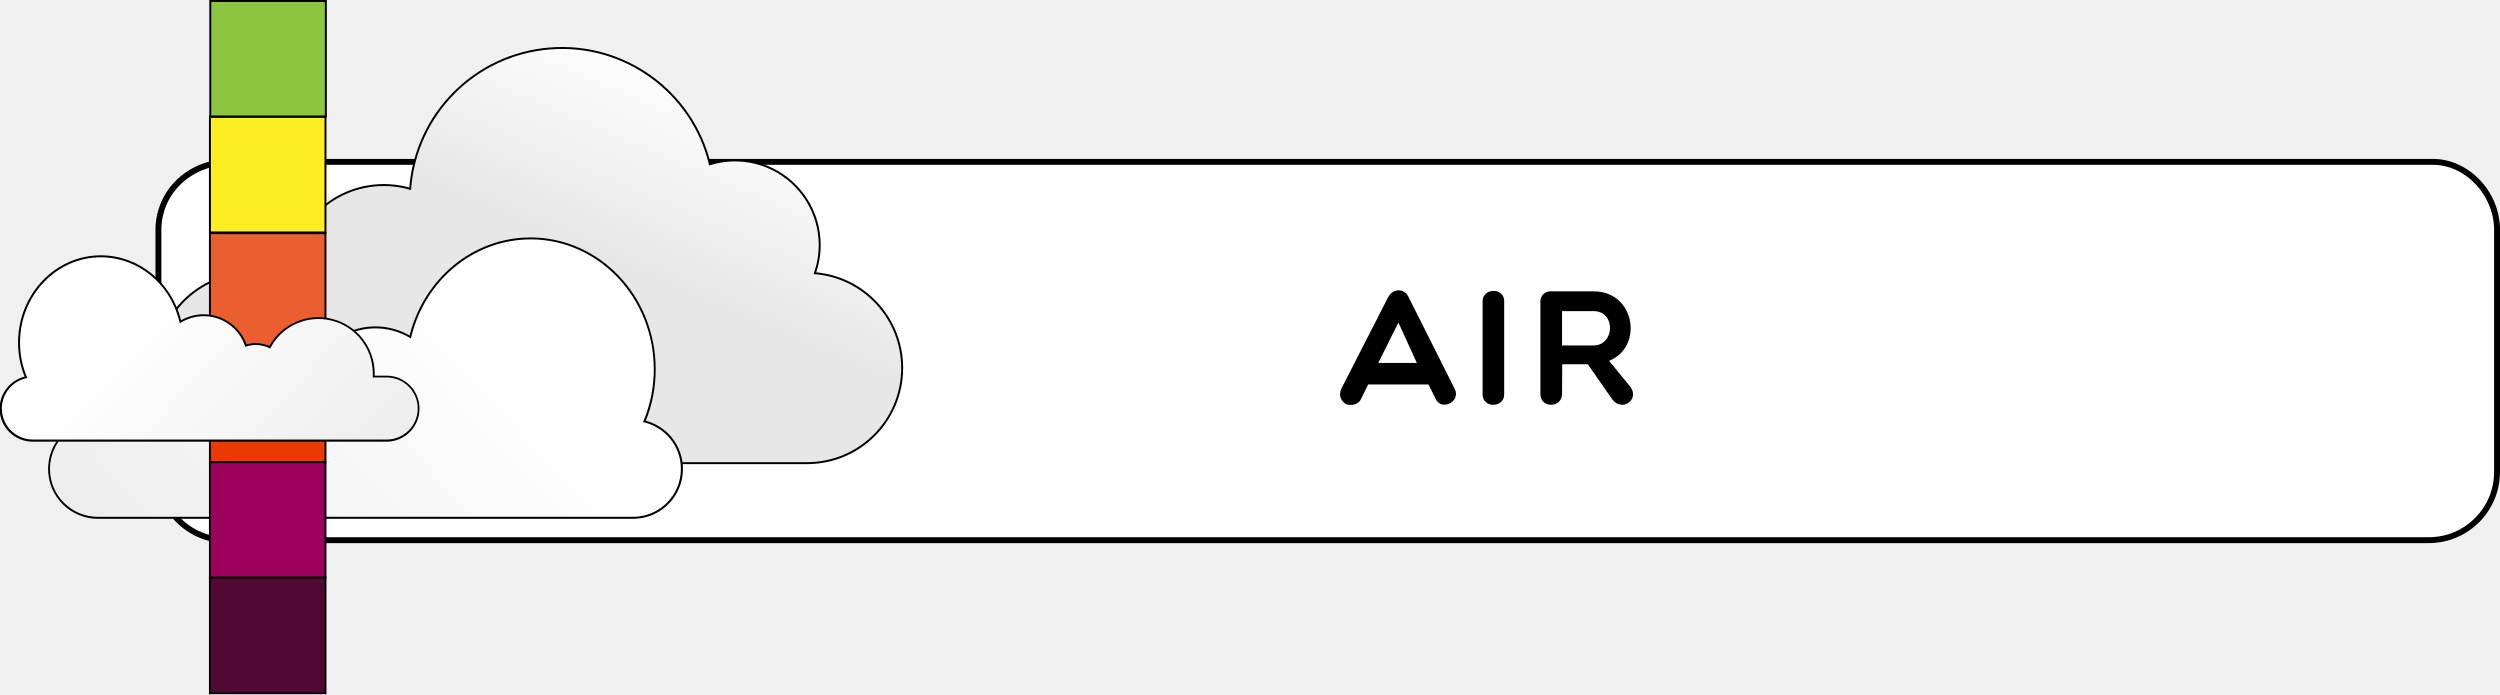
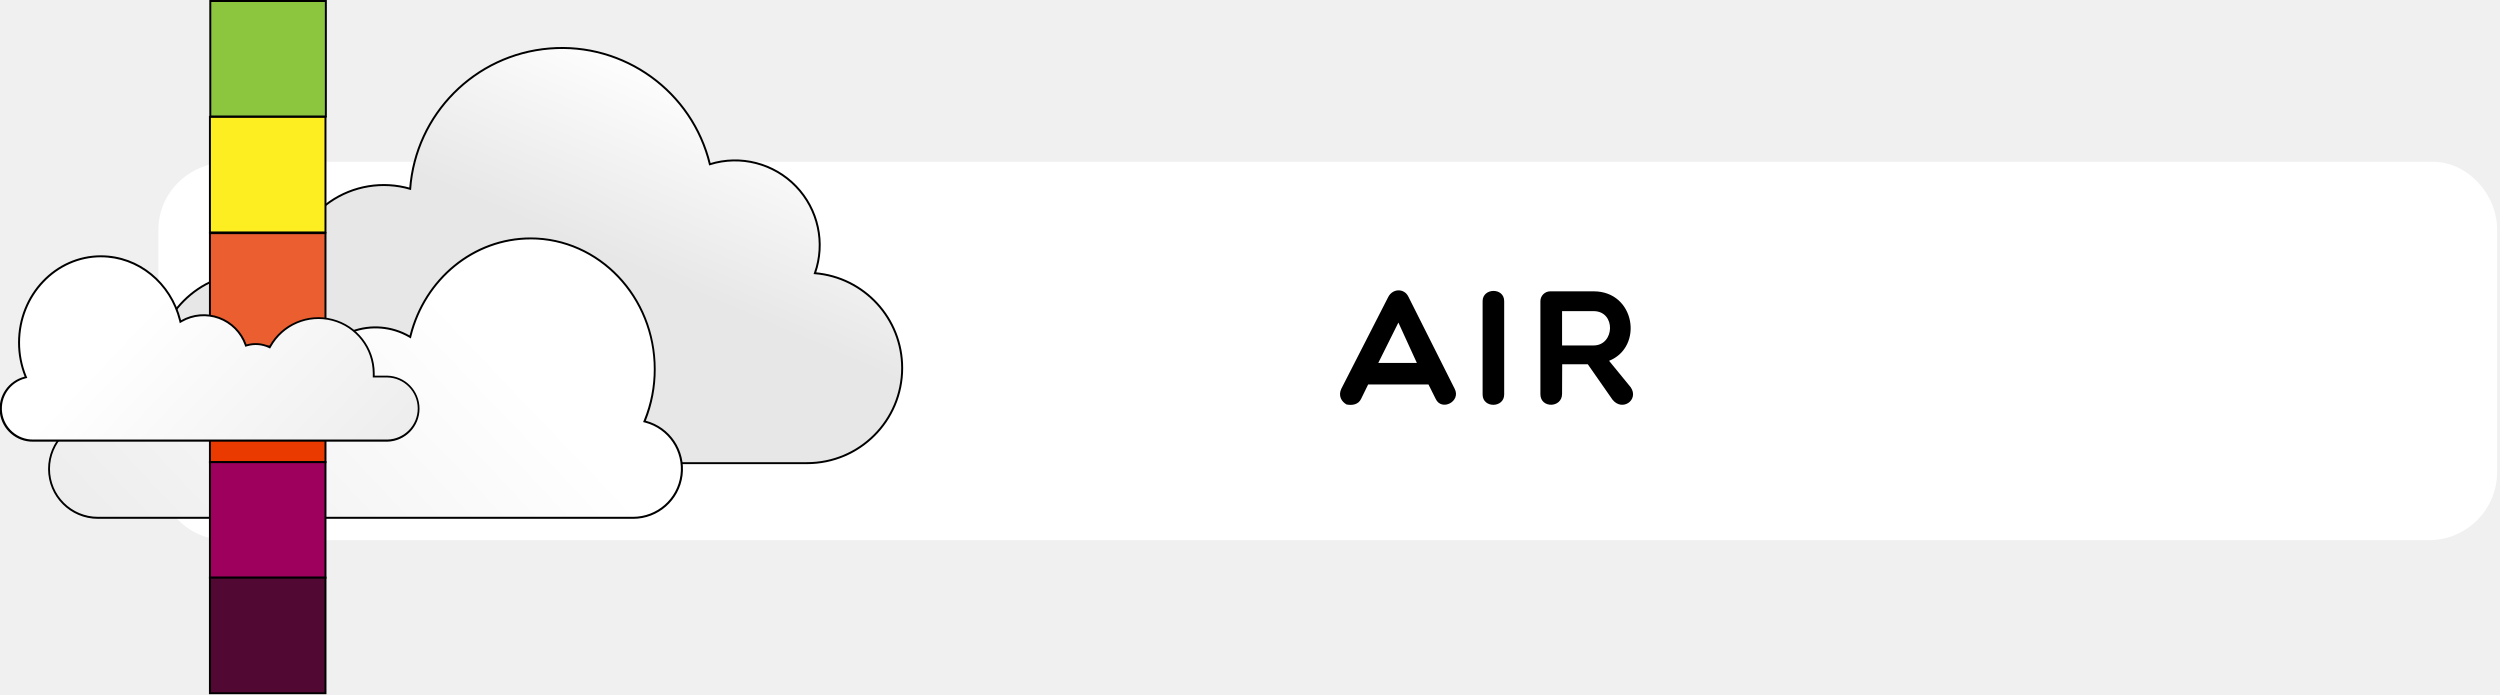
<svg xmlns="http://www.w3.org/2000/svg" xmlns:xlink="http://www.w3.org/1999/xlink" id="Layer_1" data-name="Layer 1" viewBox="0 0 1268.91 352.36">
  <defs>
    <linearGradient id="linear-gradient" x1="445.76" y1="109.25" x2="296.03" y2="457.14" gradientUnits="userSpaceOnUse">
      <stop offset="0.06" stop-color="#fff" />
      <stop offset="0.33" stop-color="#e7e7e7" />
    </linearGradient>
    <linearGradient id="linear-gradient-2" x1="349.45" y1="276.66" x2="117.19" y2="498.36" gradientUnits="userSpaceOnUse">
      <stop offset="0" stop-color="#fff" />
      <stop offset="0.88" stop-color="#e7e7e7" />
    </linearGradient>
    <linearGradient id="linear-gradient-3" x1="1392.97" y1="266.61" x2="1239.49" y2="413.1" gradientTransform="matrix(-1, 0, 0, 1, 1559.17, 0)" xlink:href="#linear-gradient-2" />
  </defs>
  <path d="M216,373.5A34.59,34.59,0,0,1,181.5,339V216c0-19.37,16.05-34.54,36.54-34.54H1336c17.33,0,32.54,16.14,32.54,34.54V339A34.59,34.59,0,0,1,1334,373.5Z" transform="translate(-101.09 -99.34)" fill="#fff" />
-   <path d="M1336,183c16.53,0,31,15.44,31,33V339a33.08,33.08,0,0,1-33,33H216a33.08,33.08,0,0,1-33-33V216c0-18.53,15.39-33,35-33H1336m0-3H218c-21.82,0-38,16.22-38,36V339a36.15,36.15,0,0,0,36,36H1334a36.15,36.15,0,0,0,36-36V216c0-19.82-16.22-36-34-36Z" transform="translate(-101.09 -99.34)" />
  <path d="M228.55,237.84h19.37a48.09,48.09,0,0,1,61.35-42.68A77.27,77.27,0,0,1,461.4,182.69,43,43,0,0,1,514.72,238,48.28,48.28,0,0,1,559,286.13h0a48.29,48.29,0,0,1-48.29,48.29H228.55a48.29,48.29,0,0,1-48.29-48.29h0A48.29,48.29,0,0,1,228.55,237.84Z" transform="translate(-101.09 -99.34)" stroke="#000" stroke-miterlimit="10" fill="url(#linear-gradient)" />
  <path d="M150.76,362.16a24.81,24.81,0,1,1,0-49.62H161l0-.52c0-.59,0-1.18,0-1.77a42.64,42.64,0,0,1,79.93-20.66l.22.41.42-.19a24.2,24.2,0,0,1,10.19-2.23,24.45,24.45,0,0,1,6.9,1l.45.13.16-.44A34.45,34.45,0,0,1,308.65,270l.57.33.16-.64c7.3-29.07,32.38-49.37,61-49.37,34.78,0,63.07,29.78,63.07,66.4a69,69,0,0,1-5,26l-.22.53.55.14a24.81,24.81,0,0,1-6.36,48.8Z" transform="translate(-101.09 -99.34)" fill="url(#linear-gradient-2)" />
  <path d="M370.36,220.83c34.5,0,62.57,29.56,62.57,65.9a68.4,68.4,0,0,1-5,25.77l-.42,1.06,1.09.29a24.31,24.31,0,0,1-6.23,47.81H150.76a24.31,24.31,0,1,1,0-48.62h10.71l0-1c0-.53,0-1.14,0-1.75a42.13,42.13,0,0,1,79-20.41l.45.81.84-.39a23.88,23.88,0,0,1,16.74-1.2l.91.26.31-.88a33.93,33.93,0,0,1,48.77-18l1.14.65.32-1.28c7.25-28.85,32.13-49,60.5-49m0-1c-29.48,0-54.27,21.11-61.47,49.75a34.93,34.93,0,0,0-50.2,18.52,24.9,24.9,0,0,0-17.44,1.25,43.13,43.13,0,0,0-80.86,20.9c0,.6,0,1.19,0,1.79h-9.67a25.31,25.31,0,1,0,0,50.62H422.4a25.31,25.31,0,0,0,6.49-49.78,69.63,69.63,0,0,0,5-26.15c0-37-28.46-66.9-63.57-66.9Z" transform="translate(-101.09 -99.34)" />
  <rect x="207.83" y="99.84" width="58.65" height="58.65" transform="translate(373.22 158.99) rotate(180)" fill="#8cc63f" stroke="#000" stroke-miterlimit="10" />
  <rect x="207.65" y="158.68" width="58.65" height="58.65" transform="translate(372.85 276.66) rotate(180)" fill="#fcee21" stroke="#000" stroke-miterlimit="10" />
  <rect x="207.65" y="217.69" width="58.65" height="58.65" transform="translate(372.85 394.69) rotate(180)" fill="#ea5e2f" stroke="#000" stroke-miterlimit="10" />
  <rect x="207.65" y="275.25" width="58.65" height="58.65" transform="translate(372.85 509.81) rotate(180)" fill="#ea3a00" stroke="#000" stroke-miterlimit="10" />
  <rect x="207.65" y="333.9" width="58.65" height="58.65" transform="translate(372.85 627.12) rotate(180)" fill="#9e005d" stroke="#000" stroke-miterlimit="10" />
  <rect x="207.65" y="392.56" width="58.65" height="58.65" transform="translate(372.85 744.42) rotate(180)" fill="#510833" stroke="#000" stroke-miterlimit="10" />
  <path d="M117.85,323a16.26,16.26,0,0,1-4.17-32l.55-.14-.21-.53a45.48,45.48,0,0,1-3.3-17.12c0-24.15,18.65-43.79,41.58-43.79,18.85,0,35.39,13.39,40.2,32.56l.16.64.58-.33a22.62,22.62,0,0,1,32.51,12l.16.45.45-.14a16.09,16.09,0,0,1,4.52-.65,15.86,15.86,0,0,1,6.68,1.46l.42.19.22-.4a28.06,28.06,0,0,1,52.6,13.59c0,.39,0,.78,0,1.16l0,.52h6.92a16.26,16.26,0,0,1,0,32.51Z" transform="translate(-101.09 -99.34)" fill="url(#linear-gradient-3)" />
  <path d="M152.3,229.93c18.63,0,35,13.23,39.72,32.18l.32,1.28,1.15-.65a22.11,22.11,0,0,1,31.79,11.72l.32.89.9-.26a15.45,15.45,0,0,1,10.85.77l.84.39.45-.81a27.56,27.56,0,0,1,51.66,13.35c0,.38,0,.76,0,1.14l0,1h7.45a15.76,15.76,0,0,1,0,31.51H117.85a15.75,15.75,0,0,1-4-31l1.1-.29-.43-1a45,45,0,0,1-3.26-16.94c0-23.87,18.43-43.29,41.08-43.29m0-1c-23.24,0-42.08,19.83-42.08,44.29a46.31,46.31,0,0,0,3.33,17.31,16.75,16.75,0,0,0,4.3,33H297.67a16.76,16.76,0,0,0,0-33.51h-6.4c0-.39,0-.78,0-1.18A28.56,28.56,0,0,0,237.76,275a16.38,16.38,0,0,0-11.54-.83A23.11,23.11,0,0,0,193,261.87c-4.77-19-21.17-32.94-40.69-32.94Z" transform="translate(-101.09 -99.34)" />
  <path d="M784.55,304.64c-2.65-1.49-4.31-4.48-2.65-8l23.81-46.56c2.25-4.4,8.22-4.57,10.3,0l23.4,46.56c3.4,6.47-6.64,11.62-9.63,5.14l-3.65-7.3H795.51l-3.57,7.3C790.61,304.64,787.54,305.23,784.55,304.64Zm35.69-21.08-9.38-20.5-10.21,20.5Z" transform="translate(-101.09 -99.34)" />
  <path d="M853.61,252.19c0-6.8,10.95-7.05,10.95,0v47.39c0,6.89-10.95,7.06-10.95,0Z" transform="translate(-101.09 -99.34)" />
  <path d="M893.94,299.25c0,7.22-11,7.47-11,.17V252.28a5,5,0,0,1,5-5.07H910c21.08,0,25.4,28.22,7.8,35.27l11,13.45c4.32,6.39-4.32,12.53-9.3,6.22L907,284.23h-13Zm0-24.57h16c10.79,0,11.45-17.42,0-17.42h-16Z" transform="translate(-101.09 -99.34)" />
</svg>
